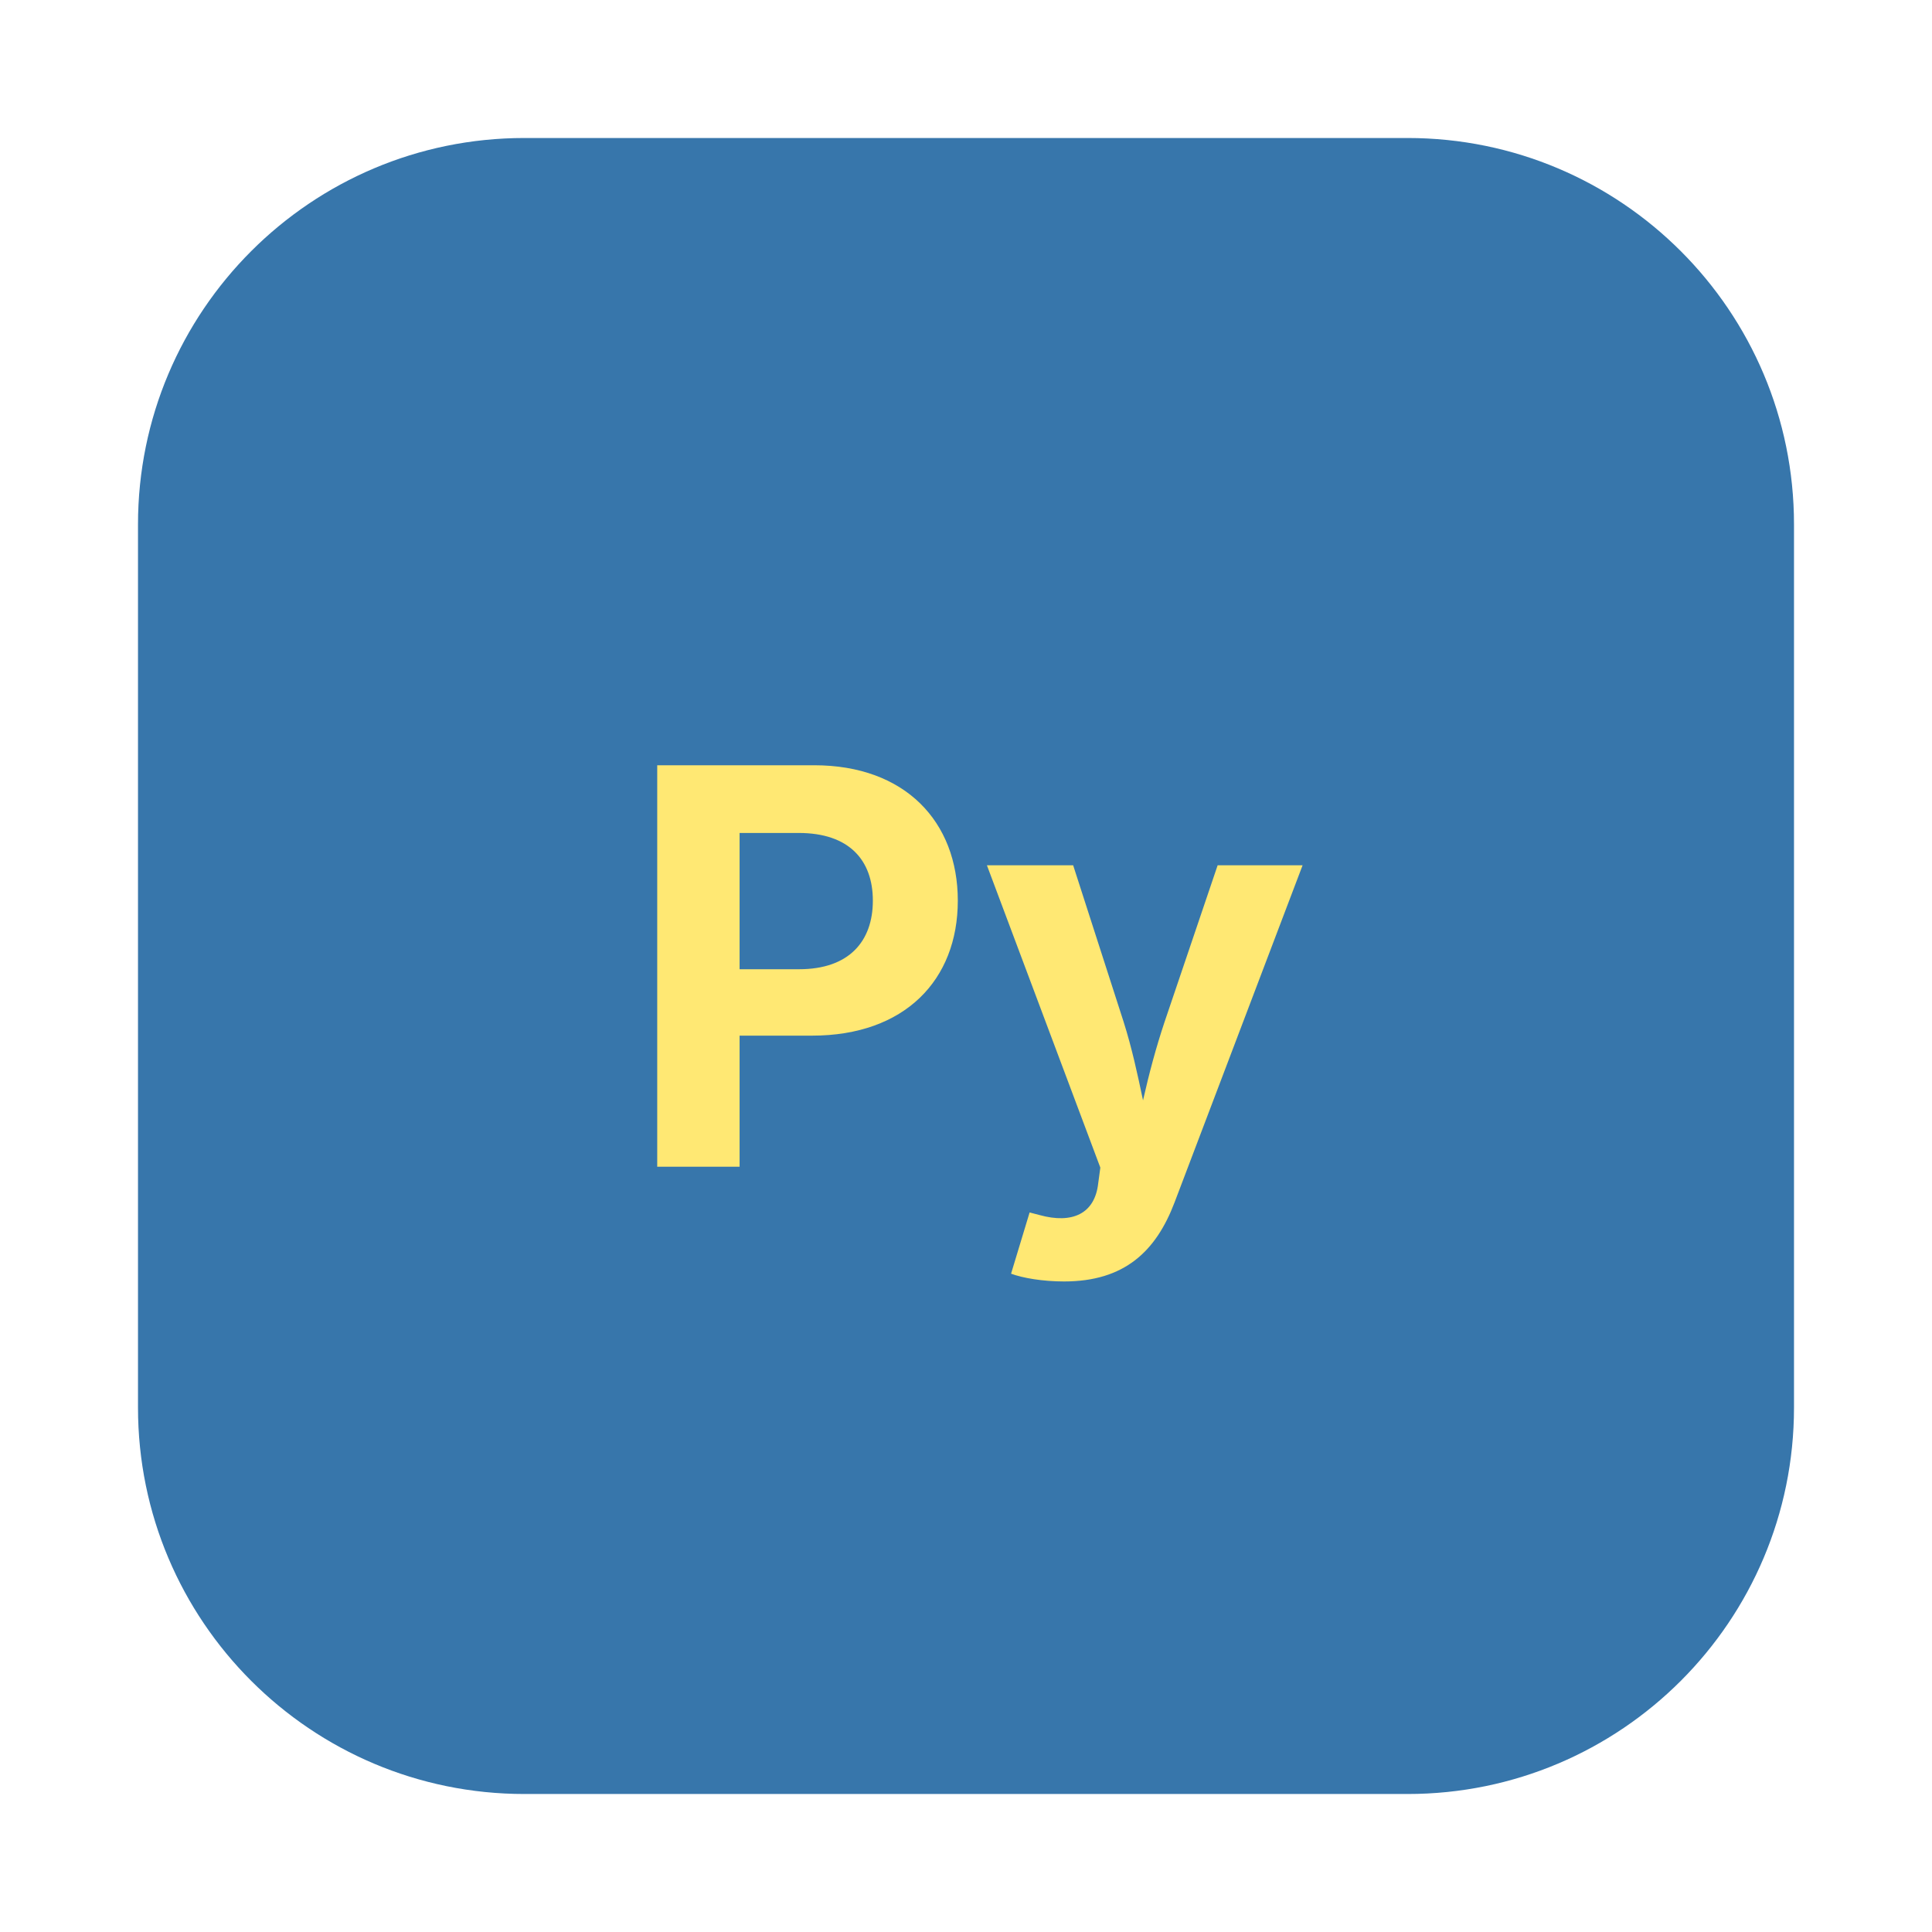
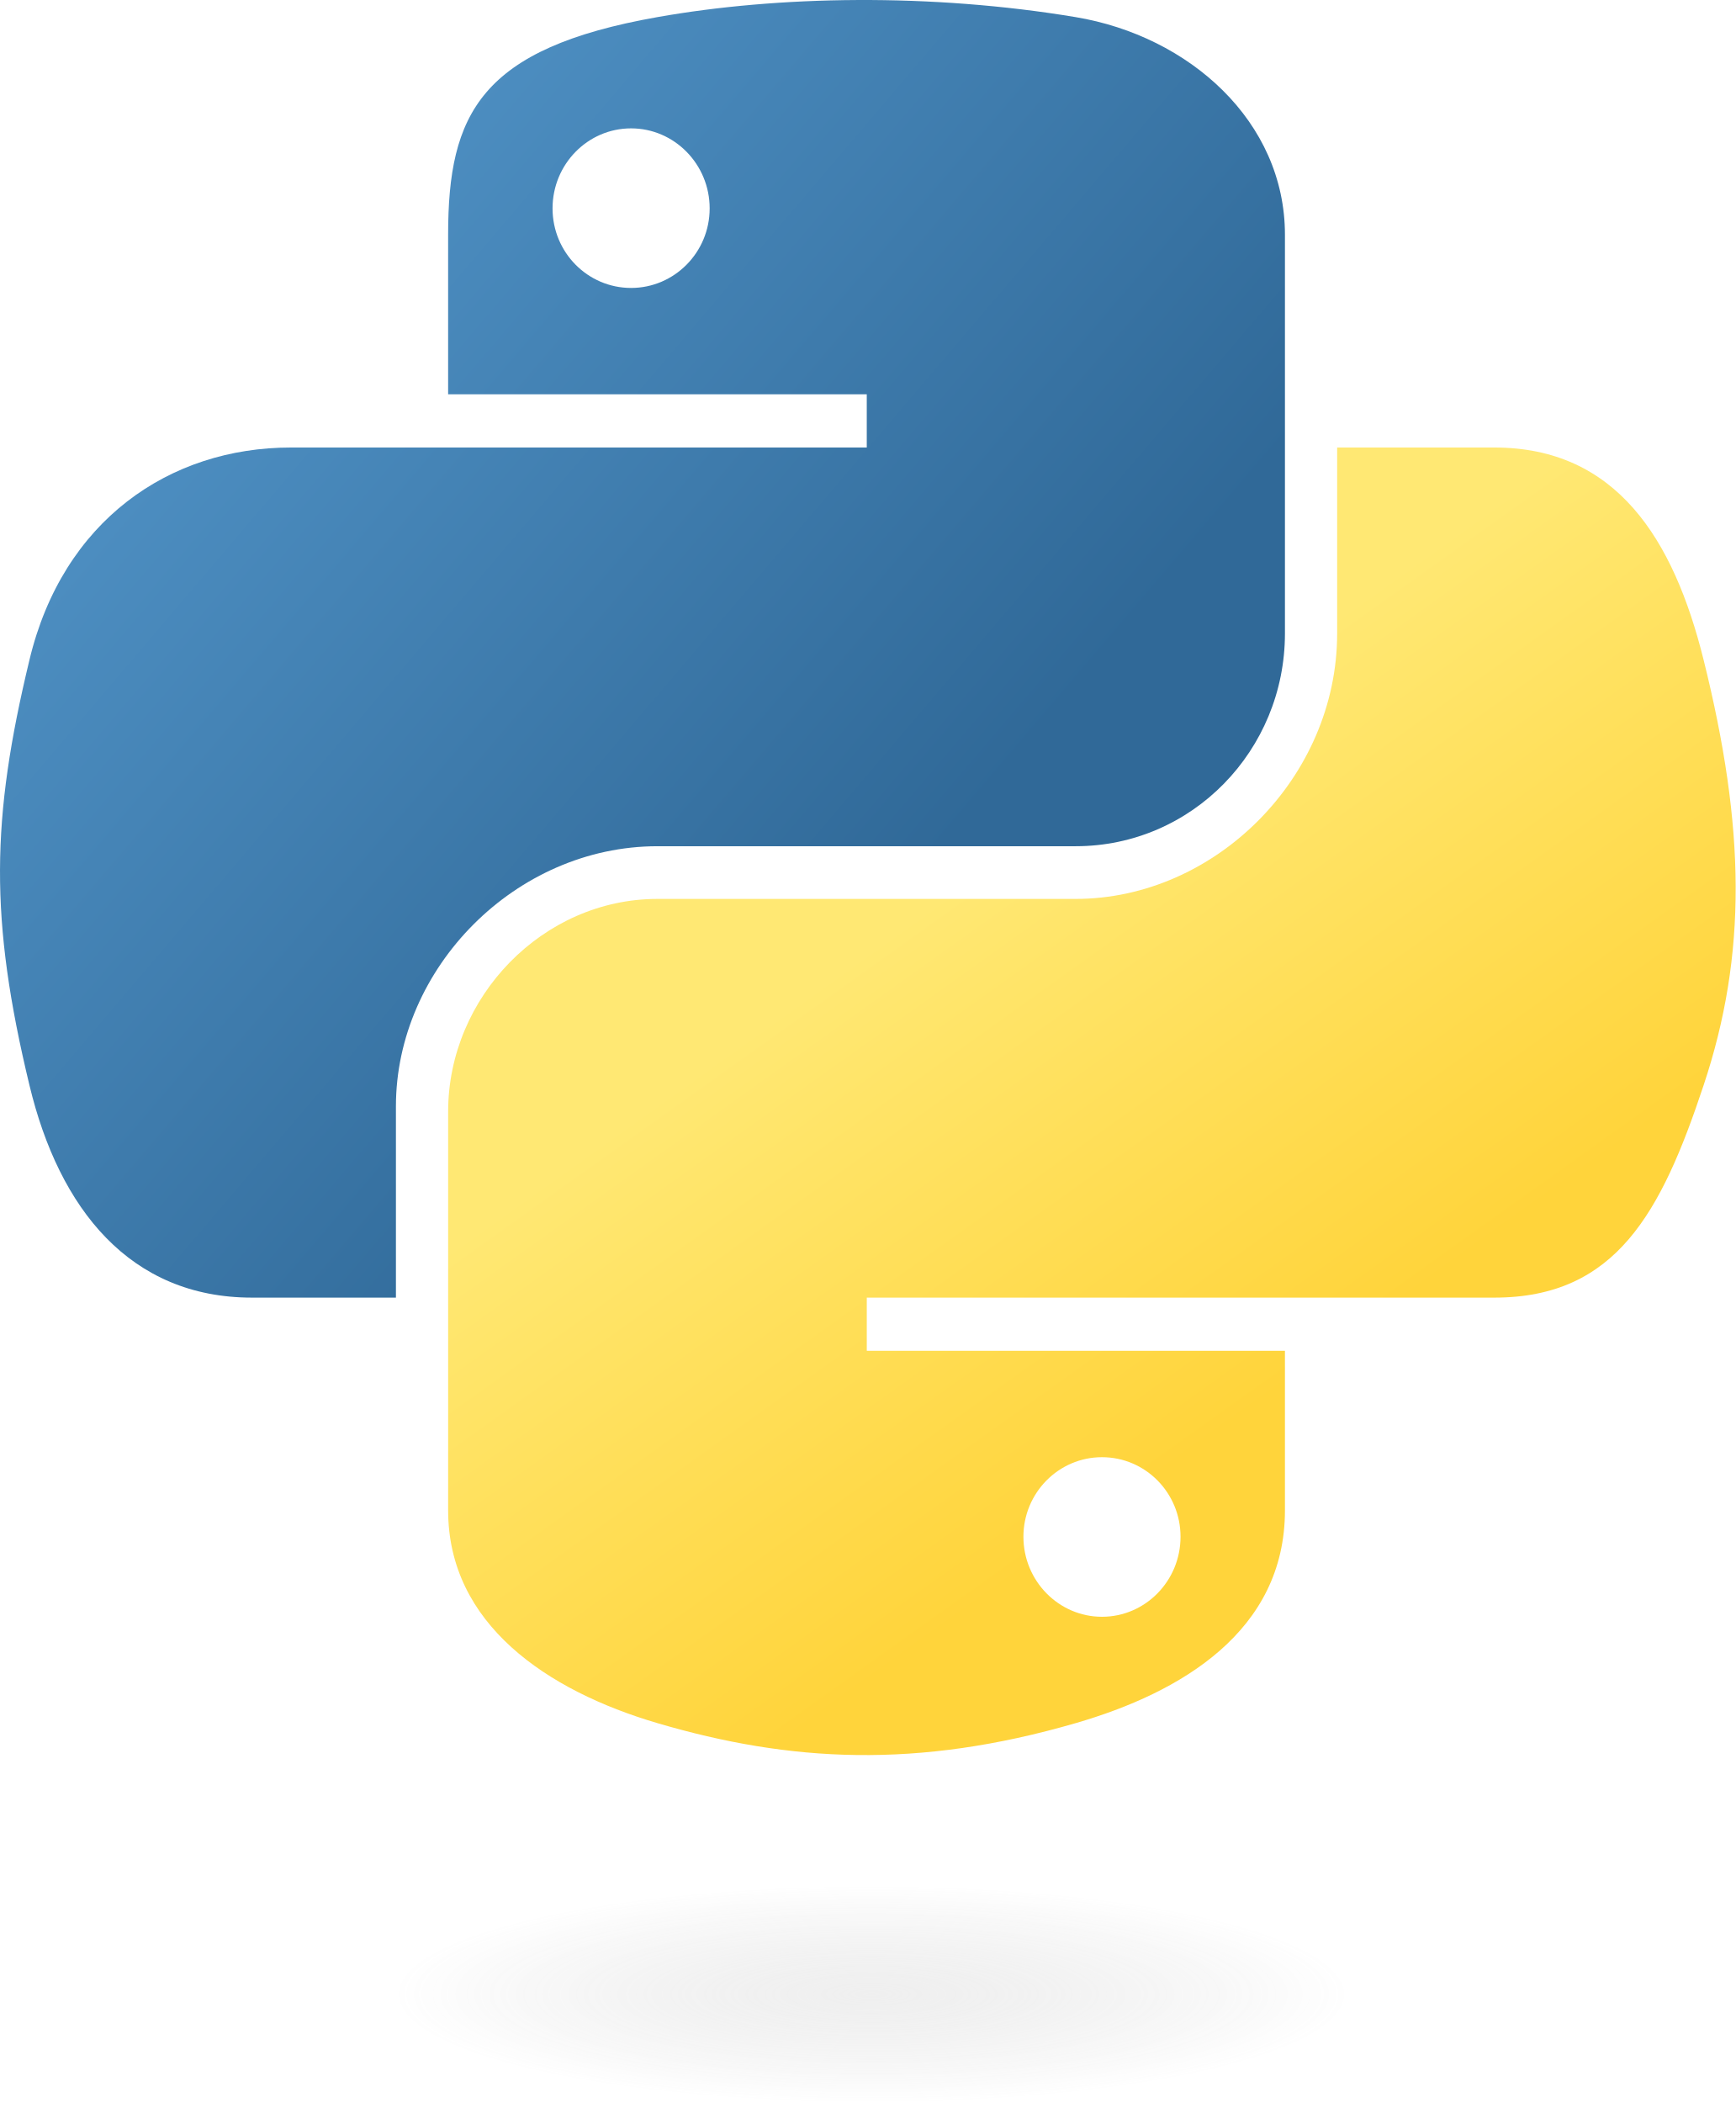
- <svg xmlns="http://www.w3.org/2000/svg" width="70" height="70" viewBox="0 0 70 70">
-   <rect x="5" y="5" width="60" height="60" rx="14" fill="#3776AB" />
-   <text x="50%" y="50%" text-anchor="middle" dominant-baseline="central" font-family="system-ui, -apple-system, BlinkMacSystemFont, 'Segoe UI', sans-serif" font-size="20" font-weight="700" fill="#FFE873">
-     Py
-   </text>
+ <svg xmlns="http://www.w3.org/2000/svg" xmlns:xlink="http://www.w3.org/1999/xlink" version="1.0" id="svg2" width="83.371pt" height="101.001pt">
+   <defs id="defs4">
+     <linearGradient id="linearGradient2795">
+       <stop style="stop-color:#b8b8b8;stop-opacity:0.498;" offset="0" id="stop2797" />
+       <stop style="stop-color:#7f7f7f;stop-opacity:0;" offset="1" id="stop2799" />
+     </linearGradient>
+     <linearGradient id="linearGradient2787">
+       <stop style="stop-color:#7f7f7f;stop-opacity:0.5;" offset="0" id="stop2789" />
+       <stop style="stop-color:#7f7f7f;stop-opacity:0;" offset="1" id="stop2791" />
+     </linearGradient>
+     <linearGradient id="linearGradient3676">
+       <stop style="stop-color:#b2b2b2;stop-opacity:0.5;" offset="0" id="stop3678" />
+       <stop style="stop-color:#b3b3b3;stop-opacity:0;" offset="1" id="stop3680" />
+     </linearGradient>
+     <linearGradient id="linearGradient3236">
+       <stop style="stop-color:#f4f4f4;stop-opacity:1" offset="0" id="stop3244" />
+       <stop style="stop-color:white;stop-opacity:1" offset="1" id="stop3240" />
+     </linearGradient>
+     <linearGradient id="linearGradient4671">
+       <stop style="stop-color:#ffd43b;stop-opacity:1;" offset="0" id="stop4673" />
+       <stop style="stop-color:#ffe873;stop-opacity:1" offset="1" id="stop4675" />
+     </linearGradient>
+     <linearGradient id="linearGradient4689">
+       <stop style="stop-color:#5a9fd4;stop-opacity:1;" offset="0" id="stop4691" />
+       <stop style="stop-color:#306998;stop-opacity:1;" offset="1" id="stop4693" />
+     </linearGradient>
+     <linearGradient x1="224.24" y1="144.757" x2="-65.309" y2="144.757" id="linearGradient2987" xlink:href="#linearGradient4671" gradientUnits="userSpaceOnUse" gradientTransform="translate(100.2702,99.61116)" />
+     <linearGradient x1="172.942" y1="77.476" x2="26.67" y2="76.313" id="linearGradient2990" xlink:href="#linearGradient4689" gradientUnits="userSpaceOnUse" gradientTransform="translate(100.2702,99.61116)" />
+     <linearGradient xlink:href="#linearGradient4689" id="linearGradient2587" gradientUnits="userSpaceOnUse" gradientTransform="translate(100.2702,99.61116)" x1="172.942" y1="77.476" x2="26.67" y2="76.313" />
+     <linearGradient xlink:href="#linearGradient4671" id="linearGradient2589" gradientUnits="userSpaceOnUse" gradientTransform="translate(100.2702,99.61116)" x1="224.24" y1="144.757" x2="-65.309" y2="144.757" />
+     <linearGradient xlink:href="#linearGradient4689" id="linearGradient2248" gradientUnits="userSpaceOnUse" gradientTransform="translate(100.2702,99.61116)" x1="172.942" y1="77.476" x2="26.67" y2="76.313" />
+     <linearGradient xlink:href="#linearGradient4671" id="linearGradient2250" gradientUnits="userSpaceOnUse" gradientTransform="translate(100.2702,99.61116)" x1="224.24" y1="144.757" x2="-65.309" y2="144.757" />
+     <linearGradient xlink:href="#linearGradient4671" id="linearGradient2255" gradientUnits="userSpaceOnUse" gradientTransform="matrix(0.562541,0,0,0.567972,-11.5974,-7.60954)" x1="224.24" y1="144.757" x2="-65.309" y2="144.757" />
+     <linearGradient xlink:href="#linearGradient4689" id="linearGradient2258" gradientUnits="userSpaceOnUse" gradientTransform="matrix(0.562541,0,0,0.567972,-11.5974,-7.60954)" x1="172.942" y1="76.176" x2="26.67" y2="76.313" />
+     <radialGradient xlink:href="#linearGradient2795" id="radialGradient2801" cx="61.519" cy="132.286" fx="61.519" fy="132.286" r="29.037" gradientTransform="matrix(1,0,0,0.177966,0,108.7434)" gradientUnits="userSpaceOnUse" />
+     <linearGradient xlink:href="#linearGradient4671" id="linearGradient1475" gradientUnits="userSpaceOnUse" gradientTransform="matrix(0.562541,0,0,0.567972,-14.99112,-11.70237)" x1="150.961" y1="192.352" x2="112.031" y2="137.273" />
+     <linearGradient xlink:href="#linearGradient4689" id="linearGradient1478" gradientUnits="userSpaceOnUse" gradientTransform="matrix(0.562541,0,0,0.567972,-14.99112,-11.70237)" x1="26.649" y1="20.604" x2="135.665" y2="114.398" />
+     <radialGradient xlink:href="#linearGradient2795" id="radialGradient1480" gradientUnits="userSpaceOnUse" gradientTransform="matrix(1.7490565e-8,-0.239947,1.054668,3.7915457e-7,-83.7008,142.462)" cx="61.519" cy="132.286" fx="61.519" fy="132.286" r="29.037" />
+   </defs>
+   <path style="fill:url(#linearGradient1478);fill-opacity:1" d="M 54.919,9.1927421e-4 C 50.335,0.022 45.958,0.413 42.106,1.095 30.76,3.099 28.7,7.295 28.7,15.032 v 10.219 h 26.812 v 3.406 h -26.812 -10.062 c -7.792,0 -14.616,4.684 -16.75,13.594 -2.462,10.213 -2.571,16.586 0,27.25 1.906,7.938 6.458,13.594 14.25,13.594 h 9.219 v -12.25 c 0,-8.85 7.657,-16.656 16.75,-16.656 h 26.781 c 7.455,0 13.406,-6.138 13.406,-13.625 v -25.531 c 0,-7.266 -6.13,-12.725 -13.406,-13.937 C 64.282,0.328 59.502,-0.02 54.919,9.1927421e-4 Z m -14.5,8.219 c 2.77,0 5.031,2.299 5.031,5.125 -2e-6,2.816 -2.262,5.094 -5.031,5.094 -2.779,-1e-6 -5.031,-2.277 -5.031,-5.094 -10e-7,-2.826 2.252,-5.125 5.031,-5.125 z" id="path1948" />
+   <path style="fill:url(#linearGradient1475);fill-opacity:1" d="m 85.638,28.657 v 11.906 c 0,9.231 -7.826,17 -16.75,17 h -26.781 c -7.336,0 -13.406,6.278 -13.406,13.625 v 25.531 c 0,7.266 6.319,11.54 13.406,13.625 8.487,2.496 16.626,2.947 26.781,0 6.75,-1.954 13.406,-5.888 13.406,-13.625 V 86.501 h -26.781 v -3.406 h 26.781 13.406 c 7.792,0 10.696,-5.435 13.406,-13.594 2.799,-8.399 2.68,-16.476 0,-27.25 -1.926,-7.757 -5.604,-13.594 -13.406,-13.594 z m -15.062,64.656 c 2.779,3e-6 5.031,2.277 5.031,5.094 -2e-6,2.826 -2.252,5.125 -5.031,5.125 -2.77,0 -5.031,-2.299 -5.031,-5.125 2e-6,-2.816 2.262,-5.094 5.031,-5.094 z" id="path1950" />
+   <ellipse style="opacity:0.444;fill:url(#radialGradient1480);fill-opacity:1;fill-rule:nonzero;stroke:none;stroke-width:15.417;stroke-miterlimit:4;stroke-dasharray:none;stroke-opacity:1" id="path1894" cx="55.817" cy="127.701" rx="35.931" ry="6.967" />
</svg>
